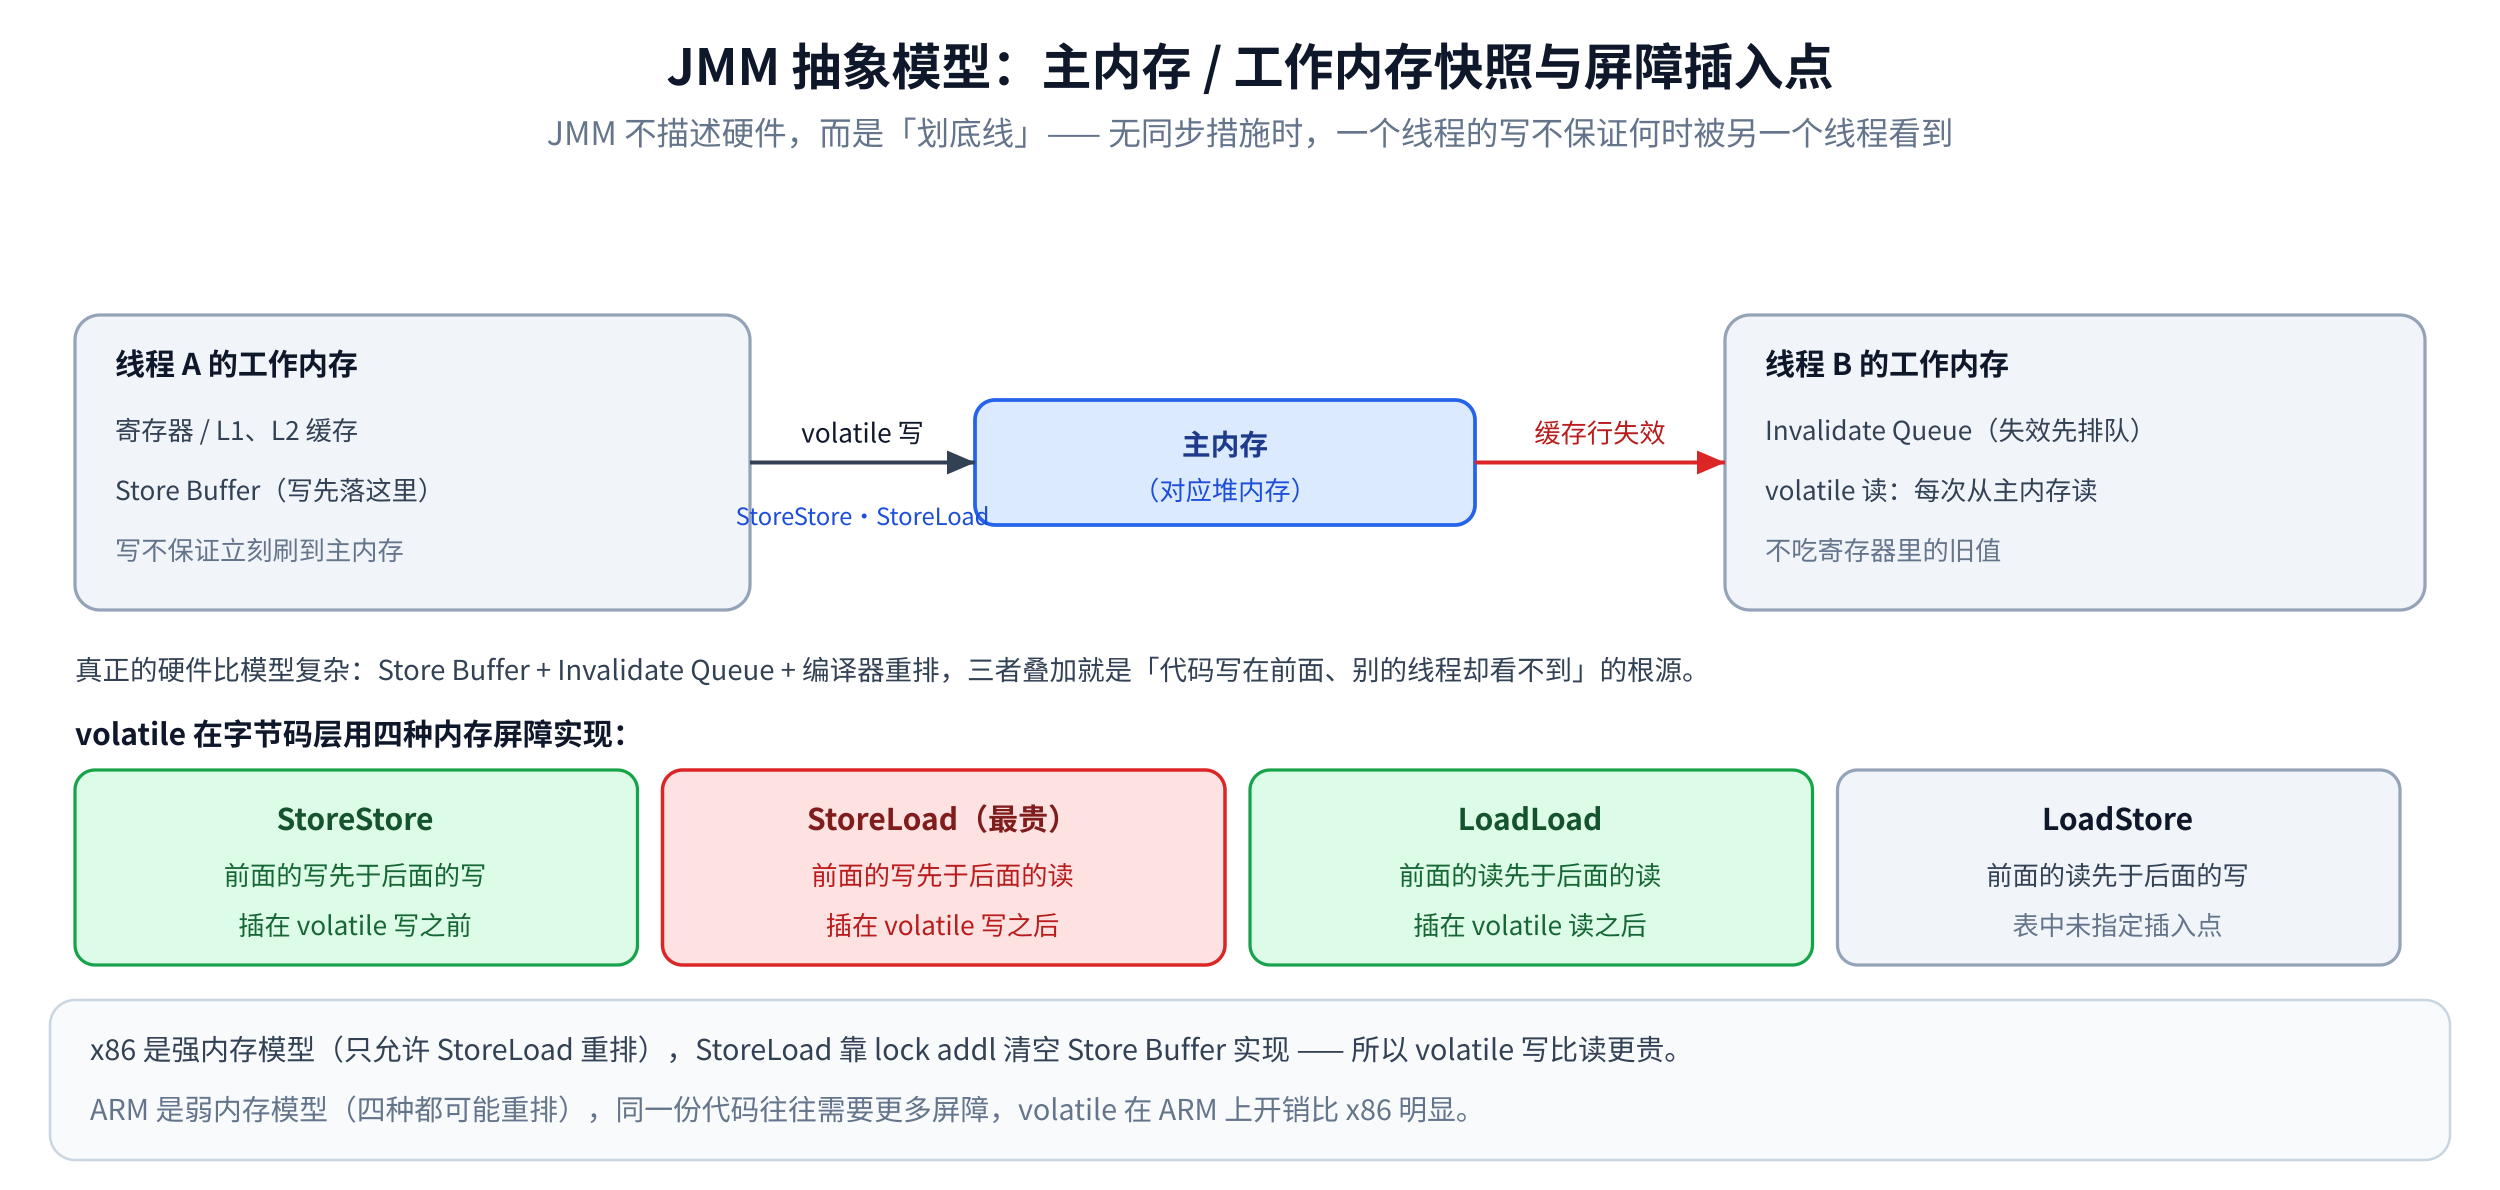
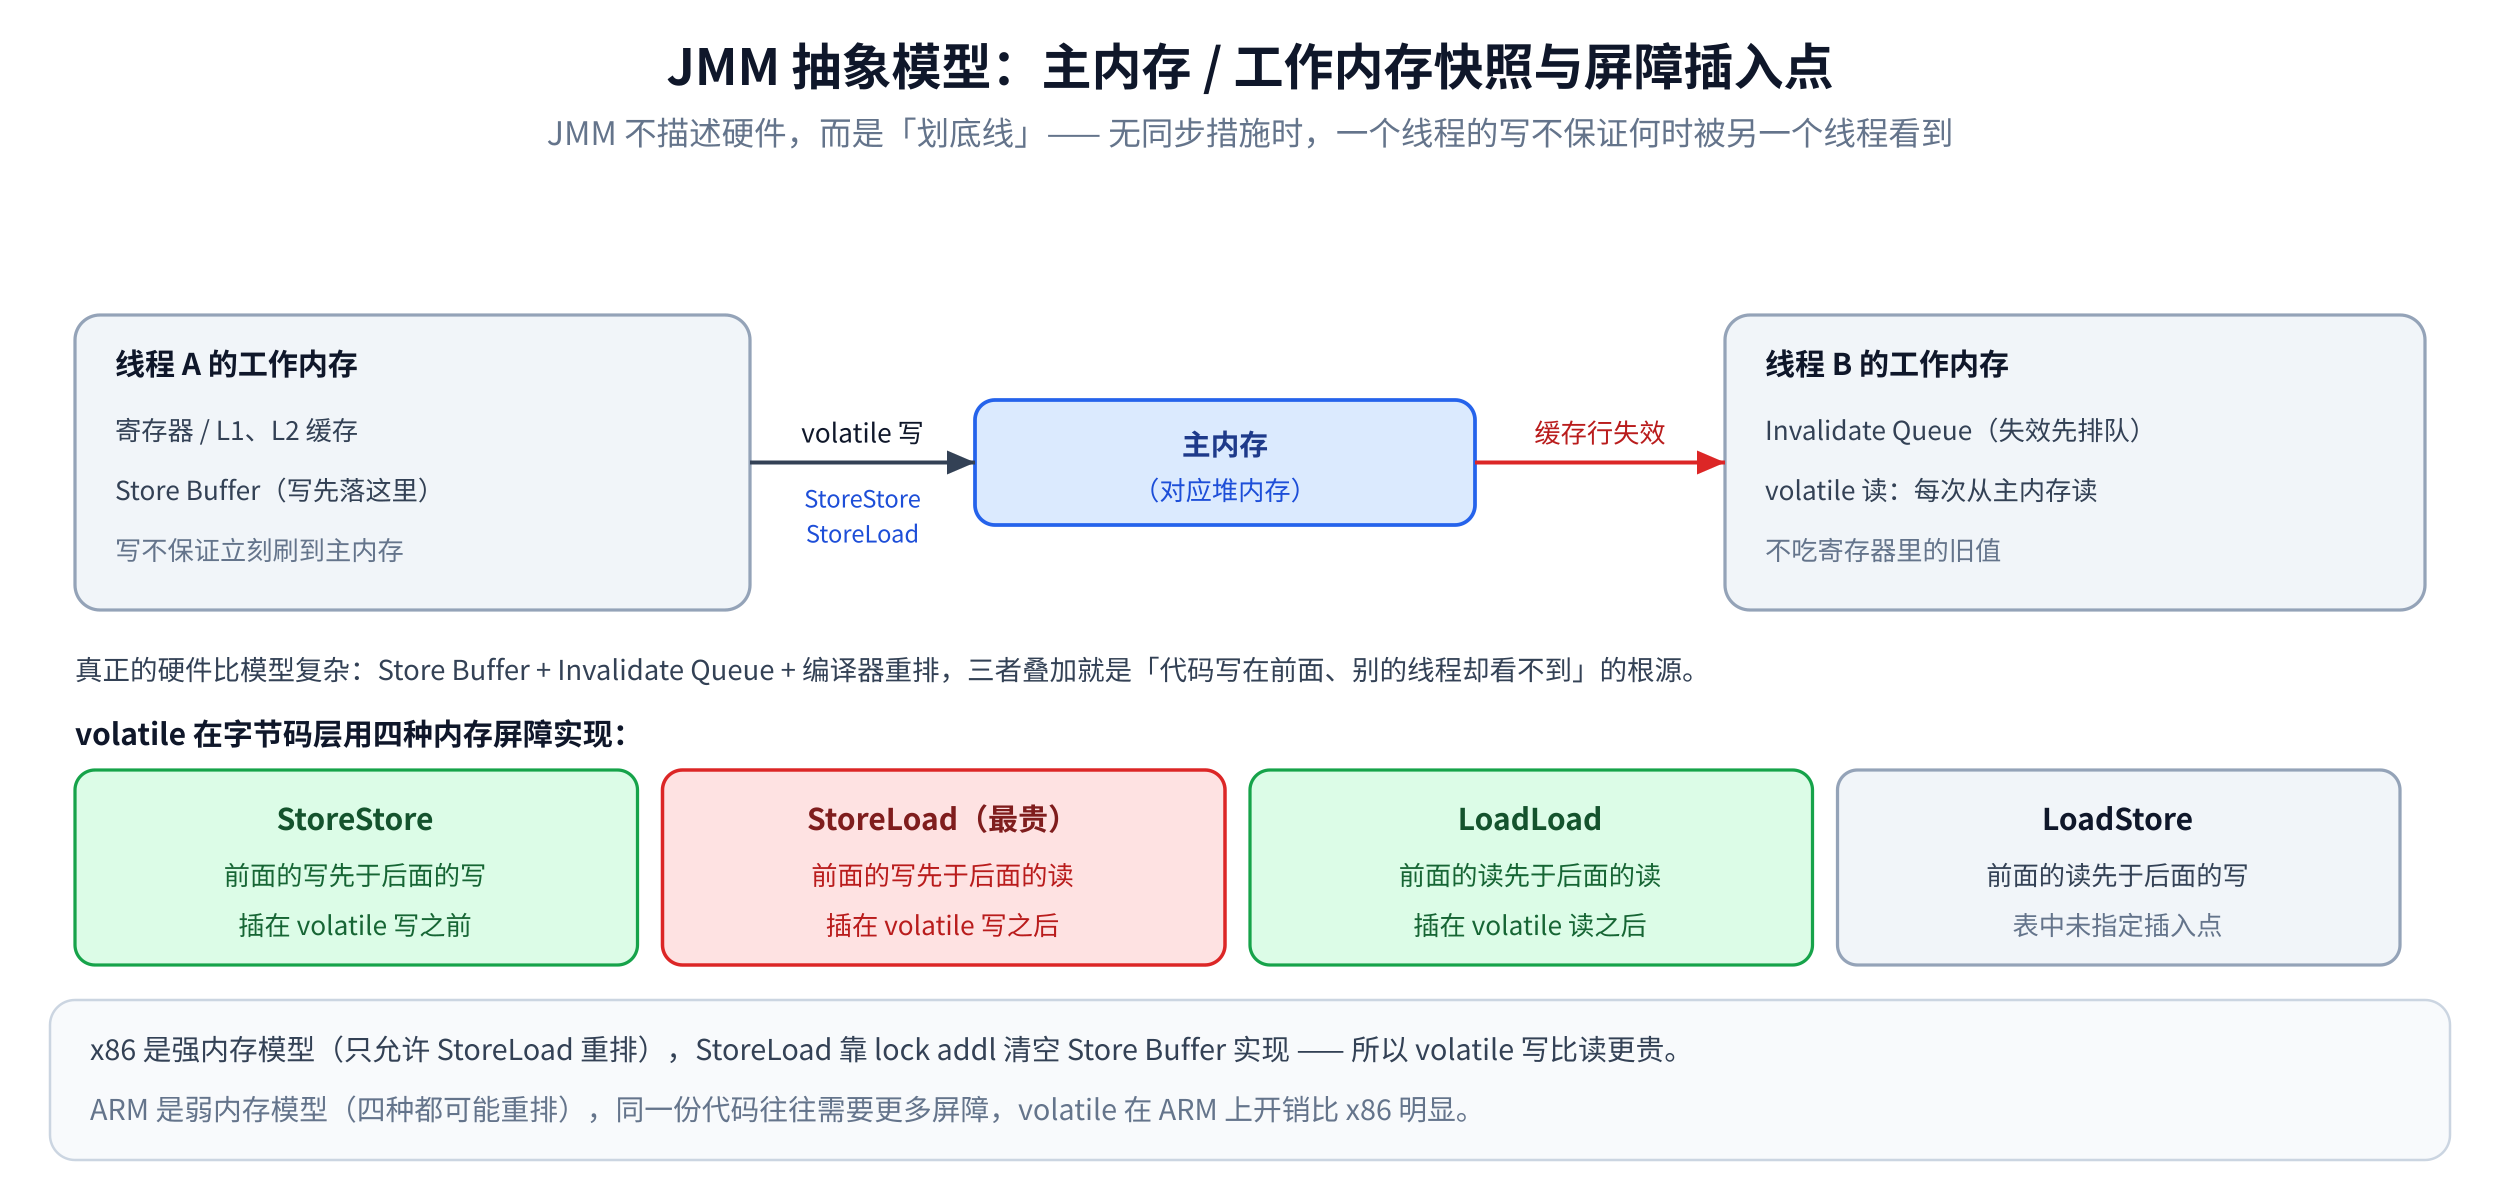
<svg xmlns="http://www.w3.org/2000/svg" viewBox="0 0 1000 476" width="1000" height="476" font-family="Microsoft YaHei, PingFang SC, Noto Sans CJK SC, sans-serif">
  <defs>
    <marker id="j1" markerWidth="9" markerHeight="9" refX="7" refY="3" orient="auto">
      <path d="M0,0 L7,3 L0,6 Z" fill="#334155" />
    </marker>
    <marker id="j2" markerWidth="9" markerHeight="9" refX="7" refY="3" orient="auto">
      <path d="M0,0 L7,3 L0,6 Z" fill="#dc2626" />
    </marker>
  </defs>
  <rect x="0" y="0" width="1000" height="476" fill="#ffffff" />
  <text x="500" y="34" text-anchor="middle" font-size="20" font-weight="bold" fill="#0f172a">JMM 抽象模型：主内存 / 工作内存快照与屏障插入点</text>
  <text x="500" y="58" text-anchor="middle" font-size="13" fill="#64748b">JMM 不描述硬件，而是「划底线」—— 无同步措施时，一个线程的写不保证何时被另一个线程看到</text>
  <rect x="30" y="126" width="270" height="118" rx="10" fill="#f1f5f9" stroke="#94a3b8" stroke-width="1.3" />
  <text x="46" y="150" font-size="12" font-weight="bold" fill="#0f172a">线程 A 的工作内存</text>
  <text x="46" y="176" font-size="10.5" fill="#334155">寄存器 / L1、L2 缓存</text>
  <text x="46" y="200" font-size="10.5" fill="#334155">Store Buffer（写先落这里）</text>
  <text x="46" y="224" font-size="10.5" fill="#64748b">写不保证立刻刷到主内存</text>
  <rect x="390" y="160" width="200" height="50" rx="8" fill="#dbeafe" stroke="#2563eb" stroke-width="1.5" />
  <text x="490" y="182" text-anchor="middle" font-size="11.5" font-weight="bold" fill="#1e3a8a">主内存</text>
  <text x="490" y="200" text-anchor="middle" font-size="10.5" fill="#1d4ed8">（对应堆内存）</text>
  <rect x="690" y="126" width="280" height="118" rx="10" fill="#f1f5f9" stroke="#94a3b8" stroke-width="1.3" />
  <text x="706" y="150" font-size="12" font-weight="bold" fill="#0f172a">线程 B 的工作内存</text>
  <text x="706" y="176" font-size="10.5" fill="#334155">Invalidate Queue（失效先排队）</text>
  <text x="706" y="200" font-size="10.5" fill="#334155">volatile 读：每次从主内存读</text>
  <text x="706" y="224" font-size="10.5" fill="#64748b">不吃寄存器里的旧值</text>
  <line x1="300" y1="185" x2="390" y2="185" stroke="#334155" stroke-width="1.6" marker-end="url(#j1)" />
  <text x="345" y="177" text-anchor="middle" font-size="10.5" fill="#0f172a">volatile 写</text>
-   <text x="345" y="210" text-anchor="middle" font-size="9.5" fill="#1d4ed8">StoreStore·StoreLoad</text>
+   <text x="345" y="203" text-anchor="middle" font-size="9.5" fill="#1d4ed8">StoreStore</text>
+   <text x="345" y="217" text-anchor="middle" font-size="9.5" fill="#1d4ed8">StoreLoad</text>
  <line x1="590" y1="185" x2="690" y2="185" stroke="#dc2626" stroke-width="1.6" marker-end="url(#j2)" />
  <text x="640" y="177" text-anchor="middle" font-size="10.5" fill="#b91c1c">缓存行失效</text>
  <text x="30" y="272" font-size="11" fill="#334155">真正的硬件比模型复杂：Store Buffer + Invalidate Queue + 编译器重排，三者叠加就是「代码写在前面、别的线程却看不到」的根源。</text>
  <text x="30" y="298" font-size="12" font-weight="bold" fill="#0f172a">volatile 在字节码层用四种内存屏障实现：</text>
  <rect x="30" y="308" width="225" height="78" rx="8" fill="#dcfce7" stroke="#16a34a" stroke-width="1.3" />
  <text x="142" y="332" text-anchor="middle" font-size="12" font-weight="bold" fill="#14532d">StoreStore</text>
  <text x="142" y="354" text-anchor="middle" font-size="10.5" fill="#166534">前面的写先于后面的写</text>
  <text x="142" y="374" text-anchor="middle" font-size="10.5" fill="#166534">插在 volatile 写之前</text>
  <rect x="265" y="308" width="225" height="78" rx="8" fill="#fee2e2" stroke="#dc2626" stroke-width="1.4" />
  <text x="377" y="332" text-anchor="middle" font-size="12" font-weight="bold" fill="#7f1d1d">StoreLoad（最贵）</text>
  <text x="377" y="354" text-anchor="middle" font-size="10.5" fill="#b91c1c">前面的写先于后面的读</text>
  <text x="377" y="374" text-anchor="middle" font-size="10.5" fill="#b91c1c">插在 volatile 写之后</text>
  <rect x="500" y="308" width="225" height="78" rx="8" fill="#dcfce7" stroke="#16a34a" stroke-width="1.3" />
  <text x="612" y="332" text-anchor="middle" font-size="12" font-weight="bold" fill="#14532d">LoadLoad</text>
  <text x="612" y="354" text-anchor="middle" font-size="10.5" fill="#166534">前面的读先于后面的读</text>
  <text x="612" y="374" text-anchor="middle" font-size="10.5" fill="#166534">插在 volatile 读之后</text>
  <rect x="735" y="308" width="225" height="78" rx="8" fill="#f1f5f9" stroke="#94a3b8" stroke-width="1.3" />
  <text x="847" y="332" text-anchor="middle" font-size="12" font-weight="bold" fill="#0f172a">LoadStore</text>
  <text x="847" y="354" text-anchor="middle" font-size="10.5" fill="#334155">前面的读先于后面的写</text>
  <text x="847" y="374" text-anchor="middle" font-size="10.5" fill="#64748b">表中未指定插入点</text>
  <rect x="20" y="400" width="960" height="64" rx="10" fill="#f8fafc" stroke="#cbd5e1" stroke-width="1" />
  <text x="36" y="424" font-size="11.5" fill="#334155">x86 是强内存模型（只允许 StoreLoad 重排），StoreLoad 靠 lock addl 清空 Store Buffer 实现 —— 所以 volatile 写比读更贵。</text>
  <text x="36" y="448" font-size="11.5" fill="#64748b">ARM 是弱内存模型（四种都可能重排），同一份代码往往需要更多屏障，volatile 在 ARM 上开销比 x86 明显。</text>
</svg>
